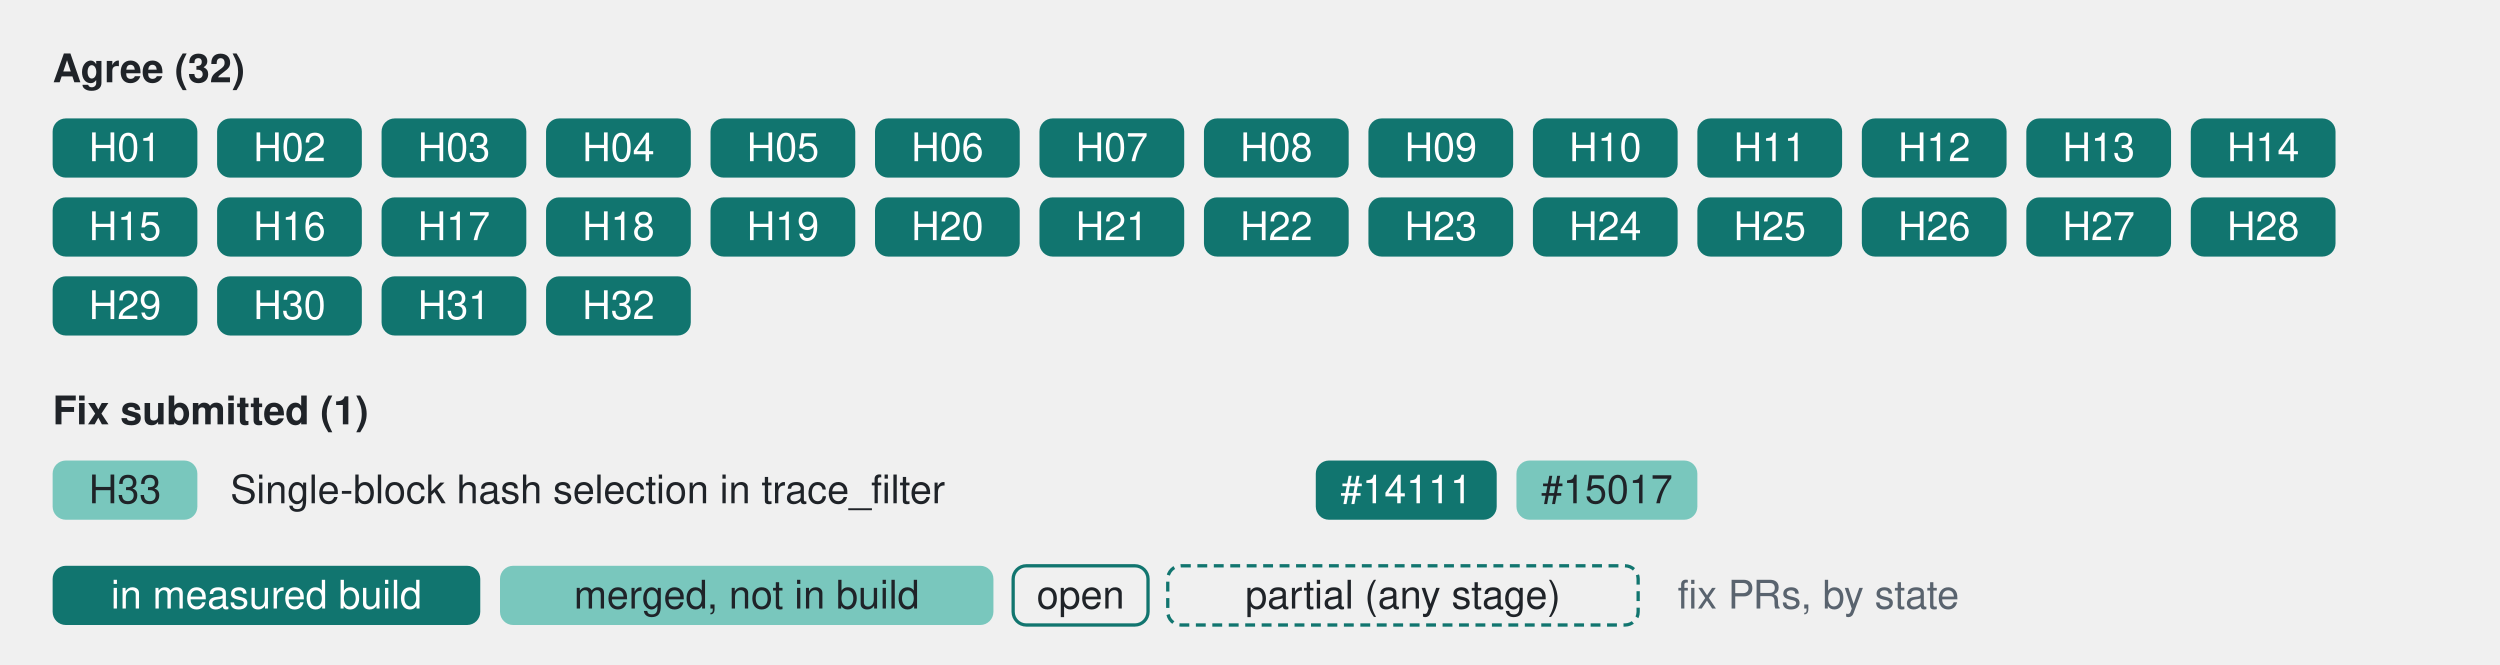
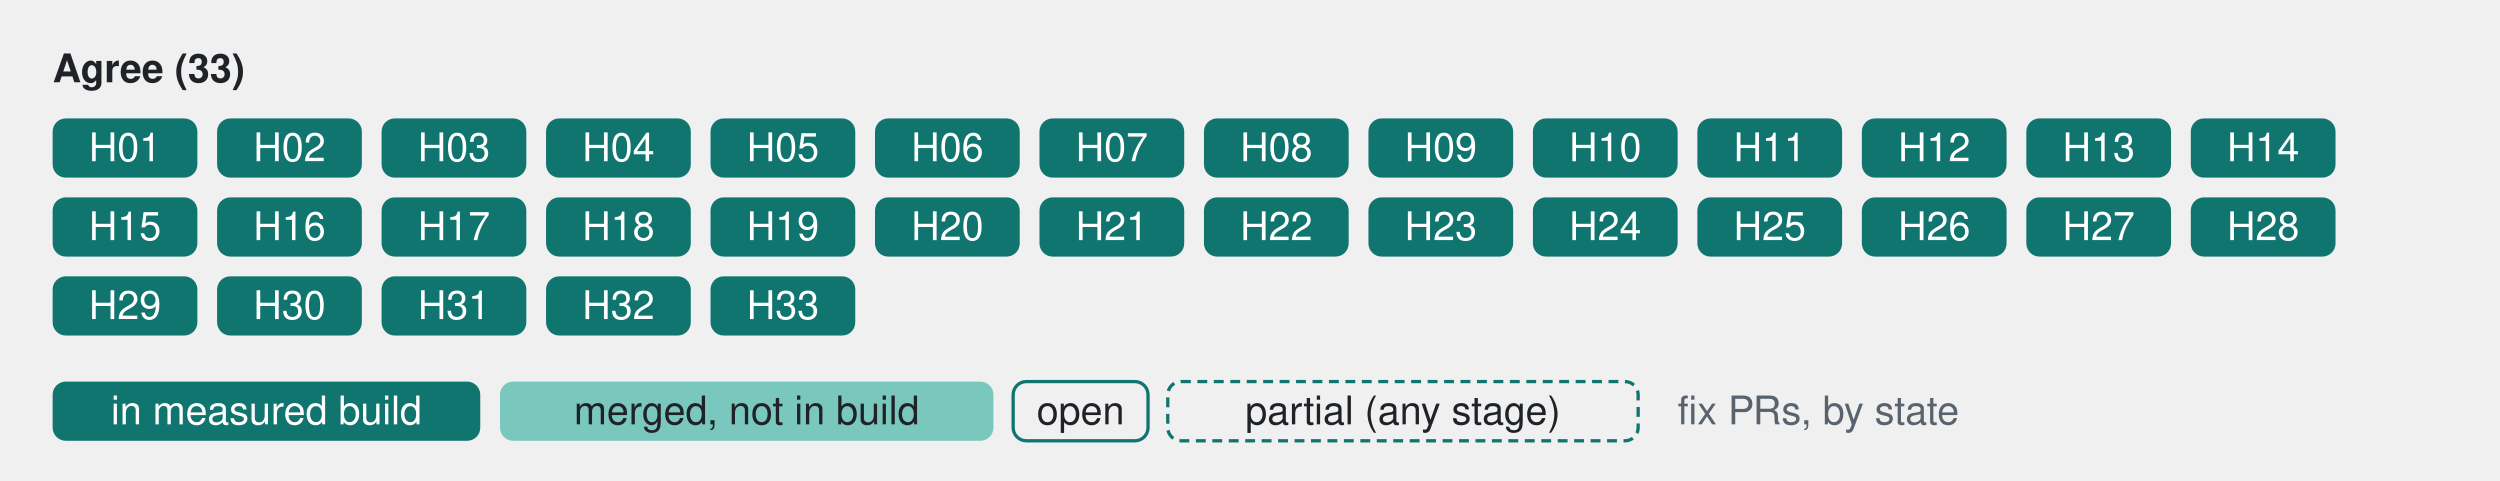
- <svg xmlns="http://www.w3.org/2000/svg" width="760" height="202" viewBox="0 0 760 202" role="img" aria-labelledby="title">
+ <svg xmlns="http://www.w3.org/2000/svg" width="760" height="146" viewBox="0 0 760 146" role="img" aria-labelledby="title">
  <style>text{font-family:-apple-system,BlinkMacSystemFont,"Segoe UI",Helvetica,Arial,sans-serif;font-size:12px}.head{font-weight:600}.partial{stroke-dasharray:3 2}.label{fill:#1f2328}.muted{fill:#59636e}.pr{fill:none;stroke:#11756f}.edge{stroke:#11756f}.b-agree{fill:#11756f}.n-agree{fill:#ffffff}.b-fix{fill:#79c7bd}.n-fix{fill:#1f2328}.b-converged{fill:#c8641a}.n-converged{fill:#ffffff}.b-review{fill:#f2b36b}.n-review{fill:#1f2328}.b-policy{fill:#8172c4}.n-policy{fill:#ffffff}.b-unmeasured{fill:#dde1e6}.n-unmeasured{fill:#1f2328}@media (prefers-color-scheme:dark){.label{fill:#e6edf3}.muted{fill:#9198a1}.pr{fill:none;stroke:#3aa59a}.edge{stroke:#3aa59a}.b-agree{fill:#3aa59a}.n-agree{fill:#0d1117}.b-fix{fill:#1a6b62}.n-fix{fill:#ffffff}.b-converged{fill:#e5843a}.n-converged{fill:#0d1117}.b-review{fill:#8f5420}.n-review{fill:#ffffff}.b-policy{fill:#9b8fe0}.n-policy{fill:#0d1117}.b-unmeasured{fill:#2d333b}.n-unmeasured{fill:#e6edf3}}</style>
-   <text class="label head" x="16" y="25">Agree (32)</text>
+   <text class="label head" x="16" y="25">Agree (33)</text>
  <rect class="b-agree" x="16" y="36" width="44" height="18" rx="4" />
  <text class="n-agree" x="38" y="49" text-anchor="middle">H01</text>
  <rect class="b-agree" x="66" y="36" width="44" height="18" rx="4" />
  <text class="n-agree" x="88" y="49" text-anchor="middle">H02</text>
  <rect class="b-agree" x="116" y="36" width="44" height="18" rx="4" />
  <text class="n-agree" x="138" y="49" text-anchor="middle">H03</text>
  <rect class="b-agree" x="166" y="36" width="44" height="18" rx="4" />
  <text class="n-agree" x="188" y="49" text-anchor="middle">H04</text>
  <rect class="b-agree" x="216" y="36" width="44" height="18" rx="4" />
  <text class="n-agree" x="238" y="49" text-anchor="middle">H05</text>
  <rect class="b-agree" x="266" y="36" width="44" height="18" rx="4" />
  <text class="n-agree" x="288" y="49" text-anchor="middle">H06</text>
  <rect class="b-agree" x="316" y="36" width="44" height="18" rx="4" />
  <text class="n-agree" x="338" y="49" text-anchor="middle">H07</text>
  <rect class="b-agree" x="366" y="36" width="44" height="18" rx="4" />
  <text class="n-agree" x="388" y="49" text-anchor="middle">H08</text>
  <rect class="b-agree" x="416" y="36" width="44" height="18" rx="4" />
  <text class="n-agree" x="438" y="49" text-anchor="middle">H09</text>
  <rect class="b-agree" x="466" y="36" width="44" height="18" rx="4" />
  <text class="n-agree" x="488" y="49" text-anchor="middle">H10</text>
  <rect class="b-agree" x="516" y="36" width="44" height="18" rx="4" />
  <text class="n-agree" x="538" y="49" text-anchor="middle">H11</text>
  <rect class="b-agree" x="566" y="36" width="44" height="18" rx="4" />
  <text class="n-agree" x="588" y="49" text-anchor="middle">H12</text>
  <rect class="b-agree" x="616" y="36" width="44" height="18" rx="4" />
  <text class="n-agree" x="638" y="49" text-anchor="middle">H13</text>
  <rect class="b-agree" x="666" y="36" width="44" height="18" rx="4" />
  <text class="n-agree" x="688" y="49" text-anchor="middle">H14</text>
  <rect class="b-agree" x="16" y="60" width="44" height="18" rx="4" />
  <text class="n-agree" x="38" y="73" text-anchor="middle">H15</text>
  <rect class="b-agree" x="66" y="60" width="44" height="18" rx="4" />
  <text class="n-agree" x="88" y="73" text-anchor="middle">H16</text>
  <rect class="b-agree" x="116" y="60" width="44" height="18" rx="4" />
  <text class="n-agree" x="138" y="73" text-anchor="middle">H17</text>
  <rect class="b-agree" x="166" y="60" width="44" height="18" rx="4" />
  <text class="n-agree" x="188" y="73" text-anchor="middle">H18</text>
  <rect class="b-agree" x="216" y="60" width="44" height="18" rx="4" />
  <text class="n-agree" x="238" y="73" text-anchor="middle">H19</text>
  <rect class="b-agree" x="266" y="60" width="44" height="18" rx="4" />
  <text class="n-agree" x="288" y="73" text-anchor="middle">H20</text>
  <rect class="b-agree" x="316" y="60" width="44" height="18" rx="4" />
  <text class="n-agree" x="338" y="73" text-anchor="middle">H21</text>
  <rect class="b-agree" x="366" y="60" width="44" height="18" rx="4" />
  <text class="n-agree" x="388" y="73" text-anchor="middle">H22</text>
  <rect class="b-agree" x="416" y="60" width="44" height="18" rx="4" />
  <text class="n-agree" x="438" y="73" text-anchor="middle">H23</text>
  <rect class="b-agree" x="466" y="60" width="44" height="18" rx="4" />
  <text class="n-agree" x="488" y="73" text-anchor="middle">H24</text>
  <rect class="b-agree" x="516" y="60" width="44" height="18" rx="4" />
  <text class="n-agree" x="538" y="73" text-anchor="middle">H25</text>
  <rect class="b-agree" x="566" y="60" width="44" height="18" rx="4" />
  <text class="n-agree" x="588" y="73" text-anchor="middle">H26</text>
  <rect class="b-agree" x="616" y="60" width="44" height="18" rx="4" />
  <text class="n-agree" x="638" y="73" text-anchor="middle">H27</text>
  <rect class="b-agree" x="666" y="60" width="44" height="18" rx="4" />
  <text class="n-agree" x="688" y="73" text-anchor="middle">H28</text>
  <rect class="b-agree" x="16" y="84" width="44" height="18" rx="4" />
  <text class="n-agree" x="38" y="97" text-anchor="middle">H29</text>
  <rect class="b-agree" x="66" y="84" width="44" height="18" rx="4" />
  <text class="n-agree" x="88" y="97" text-anchor="middle">H30</text>
  <rect class="b-agree" x="116" y="84" width="44" height="18" rx="4" />
  <text class="n-agree" x="138" y="97" text-anchor="middle">H31</text>
  <rect class="b-agree" x="166" y="84" width="44" height="18" rx="4" />
  <text class="n-agree" x="188" y="97" text-anchor="middle">H32</text>
-   <text class="label head" x="16" y="129">Fix submitted (1)</text>
-   <rect class="b-fix" x="16" y="140" width="44" height="18" rx="4" />
-   <text class="n-fix" x="38" y="153" text-anchor="middle">H33</text>
-   <text class="label" x="70" y="153">Single-block hash selection in trace_filter</text>
-   <rect class="b-agree" x="400" y="140" width="55" height="18" rx="4" />
-   <text class="n-agree" x="427.5" y="153" text-anchor="middle">#14111</text>
-   <rect class="b-fix" x="461" y="140" width="55" height="18" rx="4" />
-   <text class="n-fix" x="488.5" y="153" text-anchor="middle">#15017</text>
-   <rect class="b-agree" x="16" y="172" width="130" height="18" rx="4" />
-   <text class="n-agree" x="81" y="185" text-anchor="middle">in measured build</text>
-   <rect class="b-fix" x="152" y="172" width="150" height="18" rx="4" />
-   <text class="n-fix" x="227" y="185" text-anchor="middle">merged, not in build</text>
-   <rect class="pr" x="308" y="172" width="41" height="18" rx="4" />
-   <text class="label" x="328.5" y="185" text-anchor="middle">open</text>
-   <rect class="pr partial" x="355" y="172" width="143" height="18" rx="4" />
-   <text class="label" x="426.5" y="185" text-anchor="middle">partial (any stage)</text>
-   <text class="muted" x="510" y="185">fix PRs, by state</text>
+   <rect class="b-agree" x="216" y="84" width="44" height="18" rx="4" />
+   <text class="n-agree" x="238" y="97" text-anchor="middle">H33</text>
+   <rect class="b-agree" x="16" y="116" width="130" height="18" rx="4" />
+   <text class="n-agree" x="81" y="129" text-anchor="middle">in measured build</text>
+   <rect class="b-fix" x="152" y="116" width="150" height="18" rx="4" />
+   <text class="n-fix" x="227" y="129" text-anchor="middle">merged, not in build</text>
+   <rect class="pr" x="308" y="116" width="41" height="18" rx="4" />
+   <text class="label" x="328.5" y="129" text-anchor="middle">open</text>
+   <rect class="pr partial" x="355" y="116" width="143" height="18" rx="4" />
+   <text class="label" x="426.5" y="129" text-anchor="middle">partial (any stage)</text>
+   <text class="muted" x="510" y="129">fix PRs, by state</text>
</svg>
